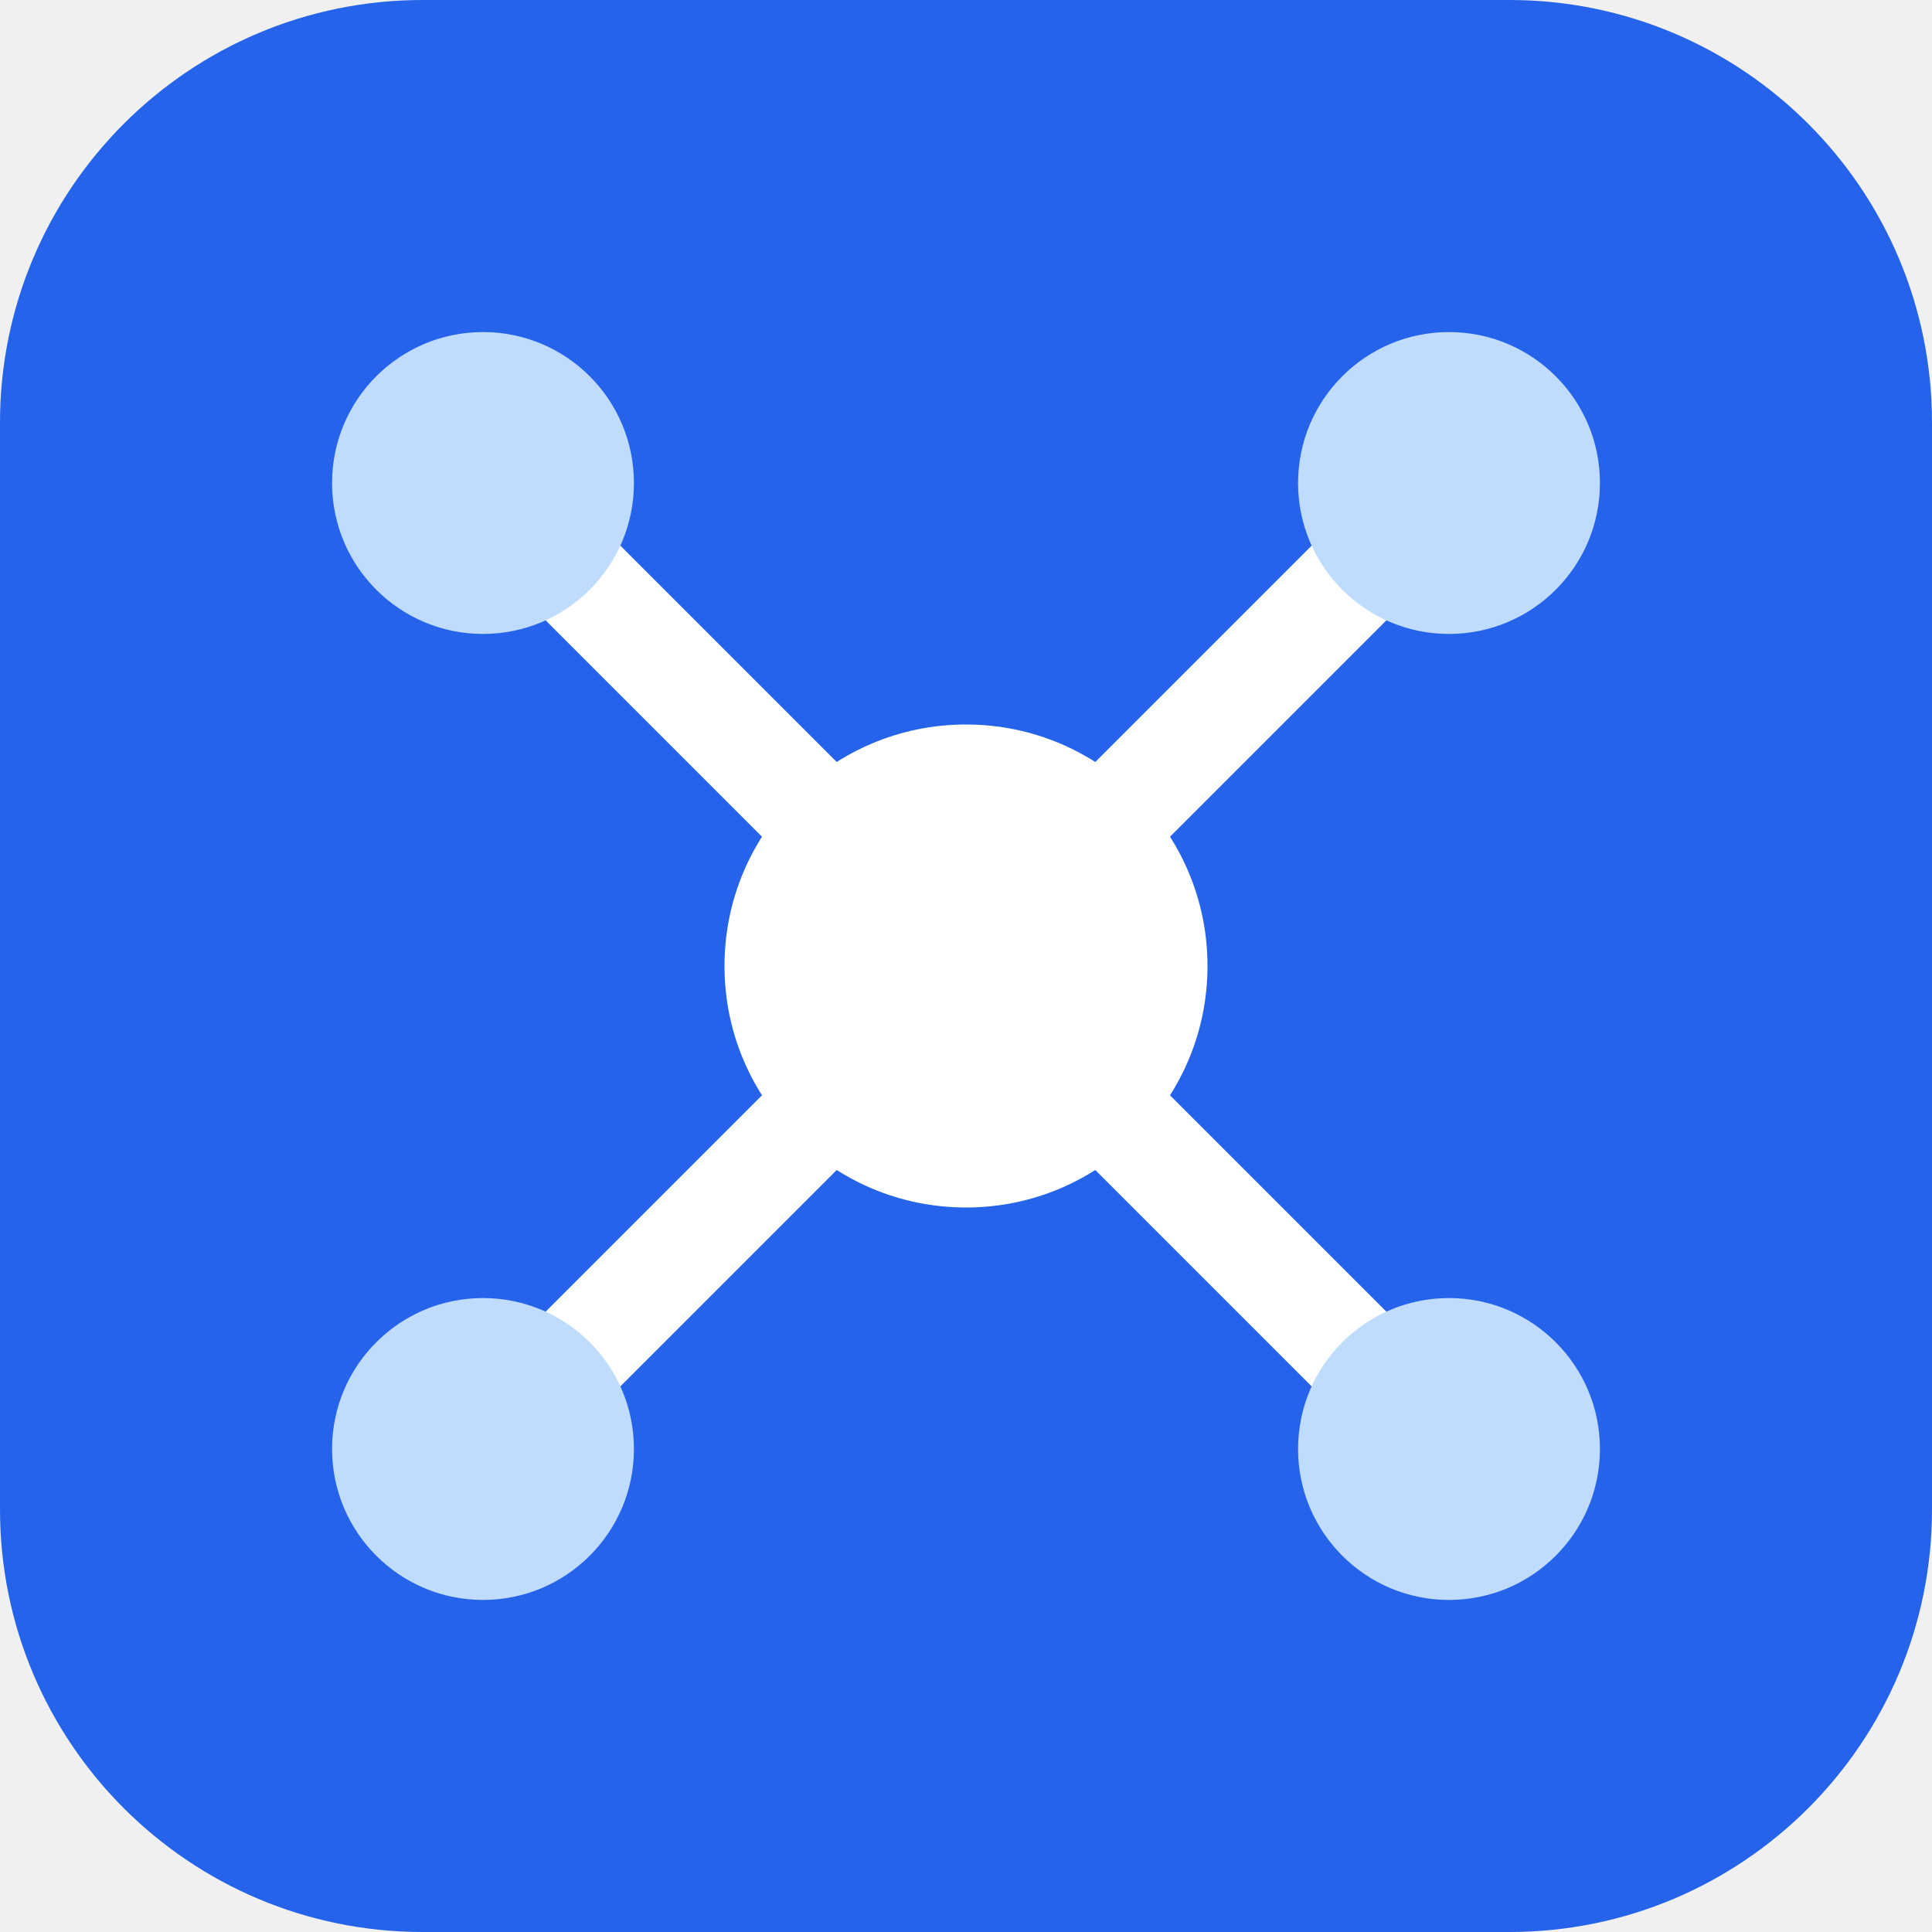
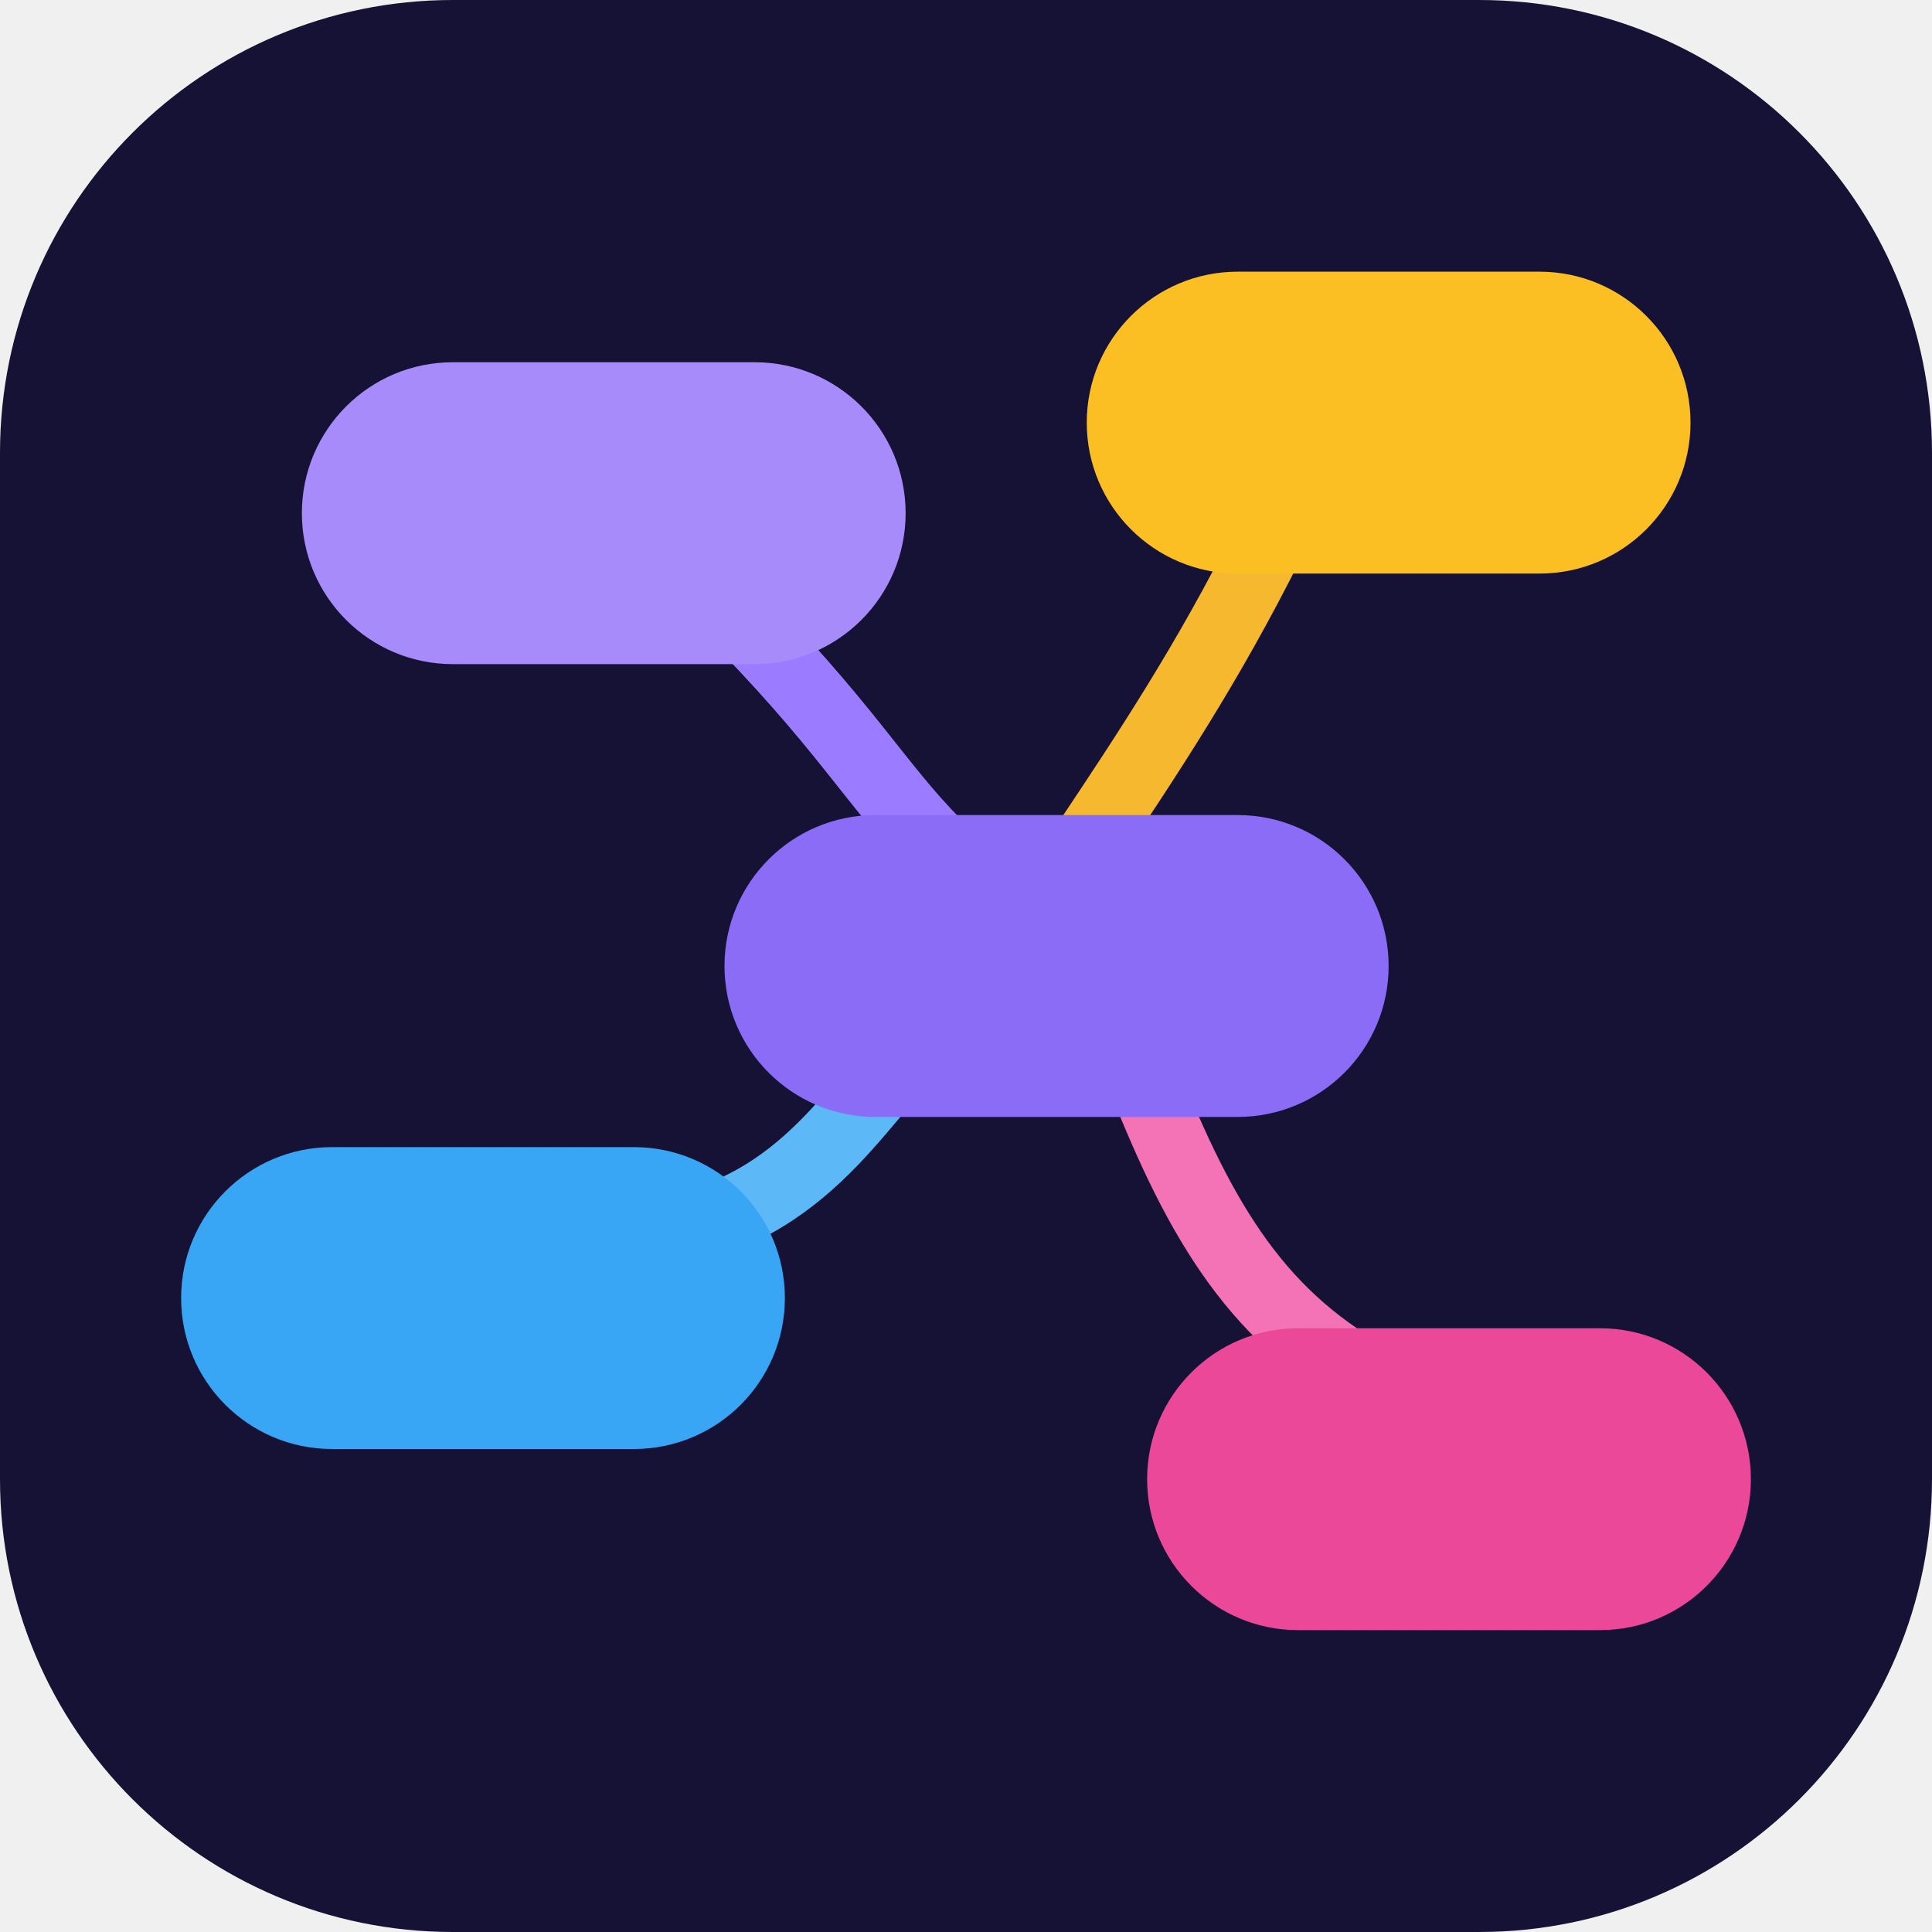
<svg xmlns="http://www.w3.org/2000/svg" viewBox="0 0 64 64">
-   <rect width="64" height="64" rx="14" fill="#2563eb" />
-   <g stroke="#fff" stroke-width="3.5" fill="none" stroke-linecap="round">
-     <path d="M32 32 18 18M32 32l14-14M32 32 18 46M32 32l14 14" />
+   <rect width="64" height="64" rx="15" fill="#161236" />
+   <g fill="none" stroke-width="2.4" stroke-linecap="round">
+     <path d="M24 20C28 24 29 26 31 28" stroke="#9b7bff" />
+     <path d="M42 18C40 22 38 25 36 28" stroke="#f5b82e" />
+     <path d="M20 41C26 41 28 37 30 35" stroke="#5db8f7" />
+     <path d="M38 36C40 41 42 44 46 46" stroke="#f472b6" />
  </g>
-   <circle cx="32" cy="32" r="8" fill="#fff" />
-   <g fill="#bfdbfe">
-     <circle cx="16" cy="16" r="5" />
-     <circle cx="48" cy="16" r="5" />
-     <circle cx="16" cy="48" r="5" />
-     <circle cx="48" cy="48" r="5" />
-   </g>
+   <rect x="10" y="12" width="20" height="10" rx="5" fill="#a78bfa" />
+   <rect x="36" y="9" width="20" height="10" rx="5" fill="#fbbf24" />
+   <rect x="24" y="27" width="22" height="10" rx="5" fill="#8b6cf7" />
+   <rect x="6" y="38" width="20" height="10" rx="5" fill="#38a6f5" />
+   <rect x="38" y="44" width="20" height="10" rx="5" fill="#ec4899" />
</svg>
